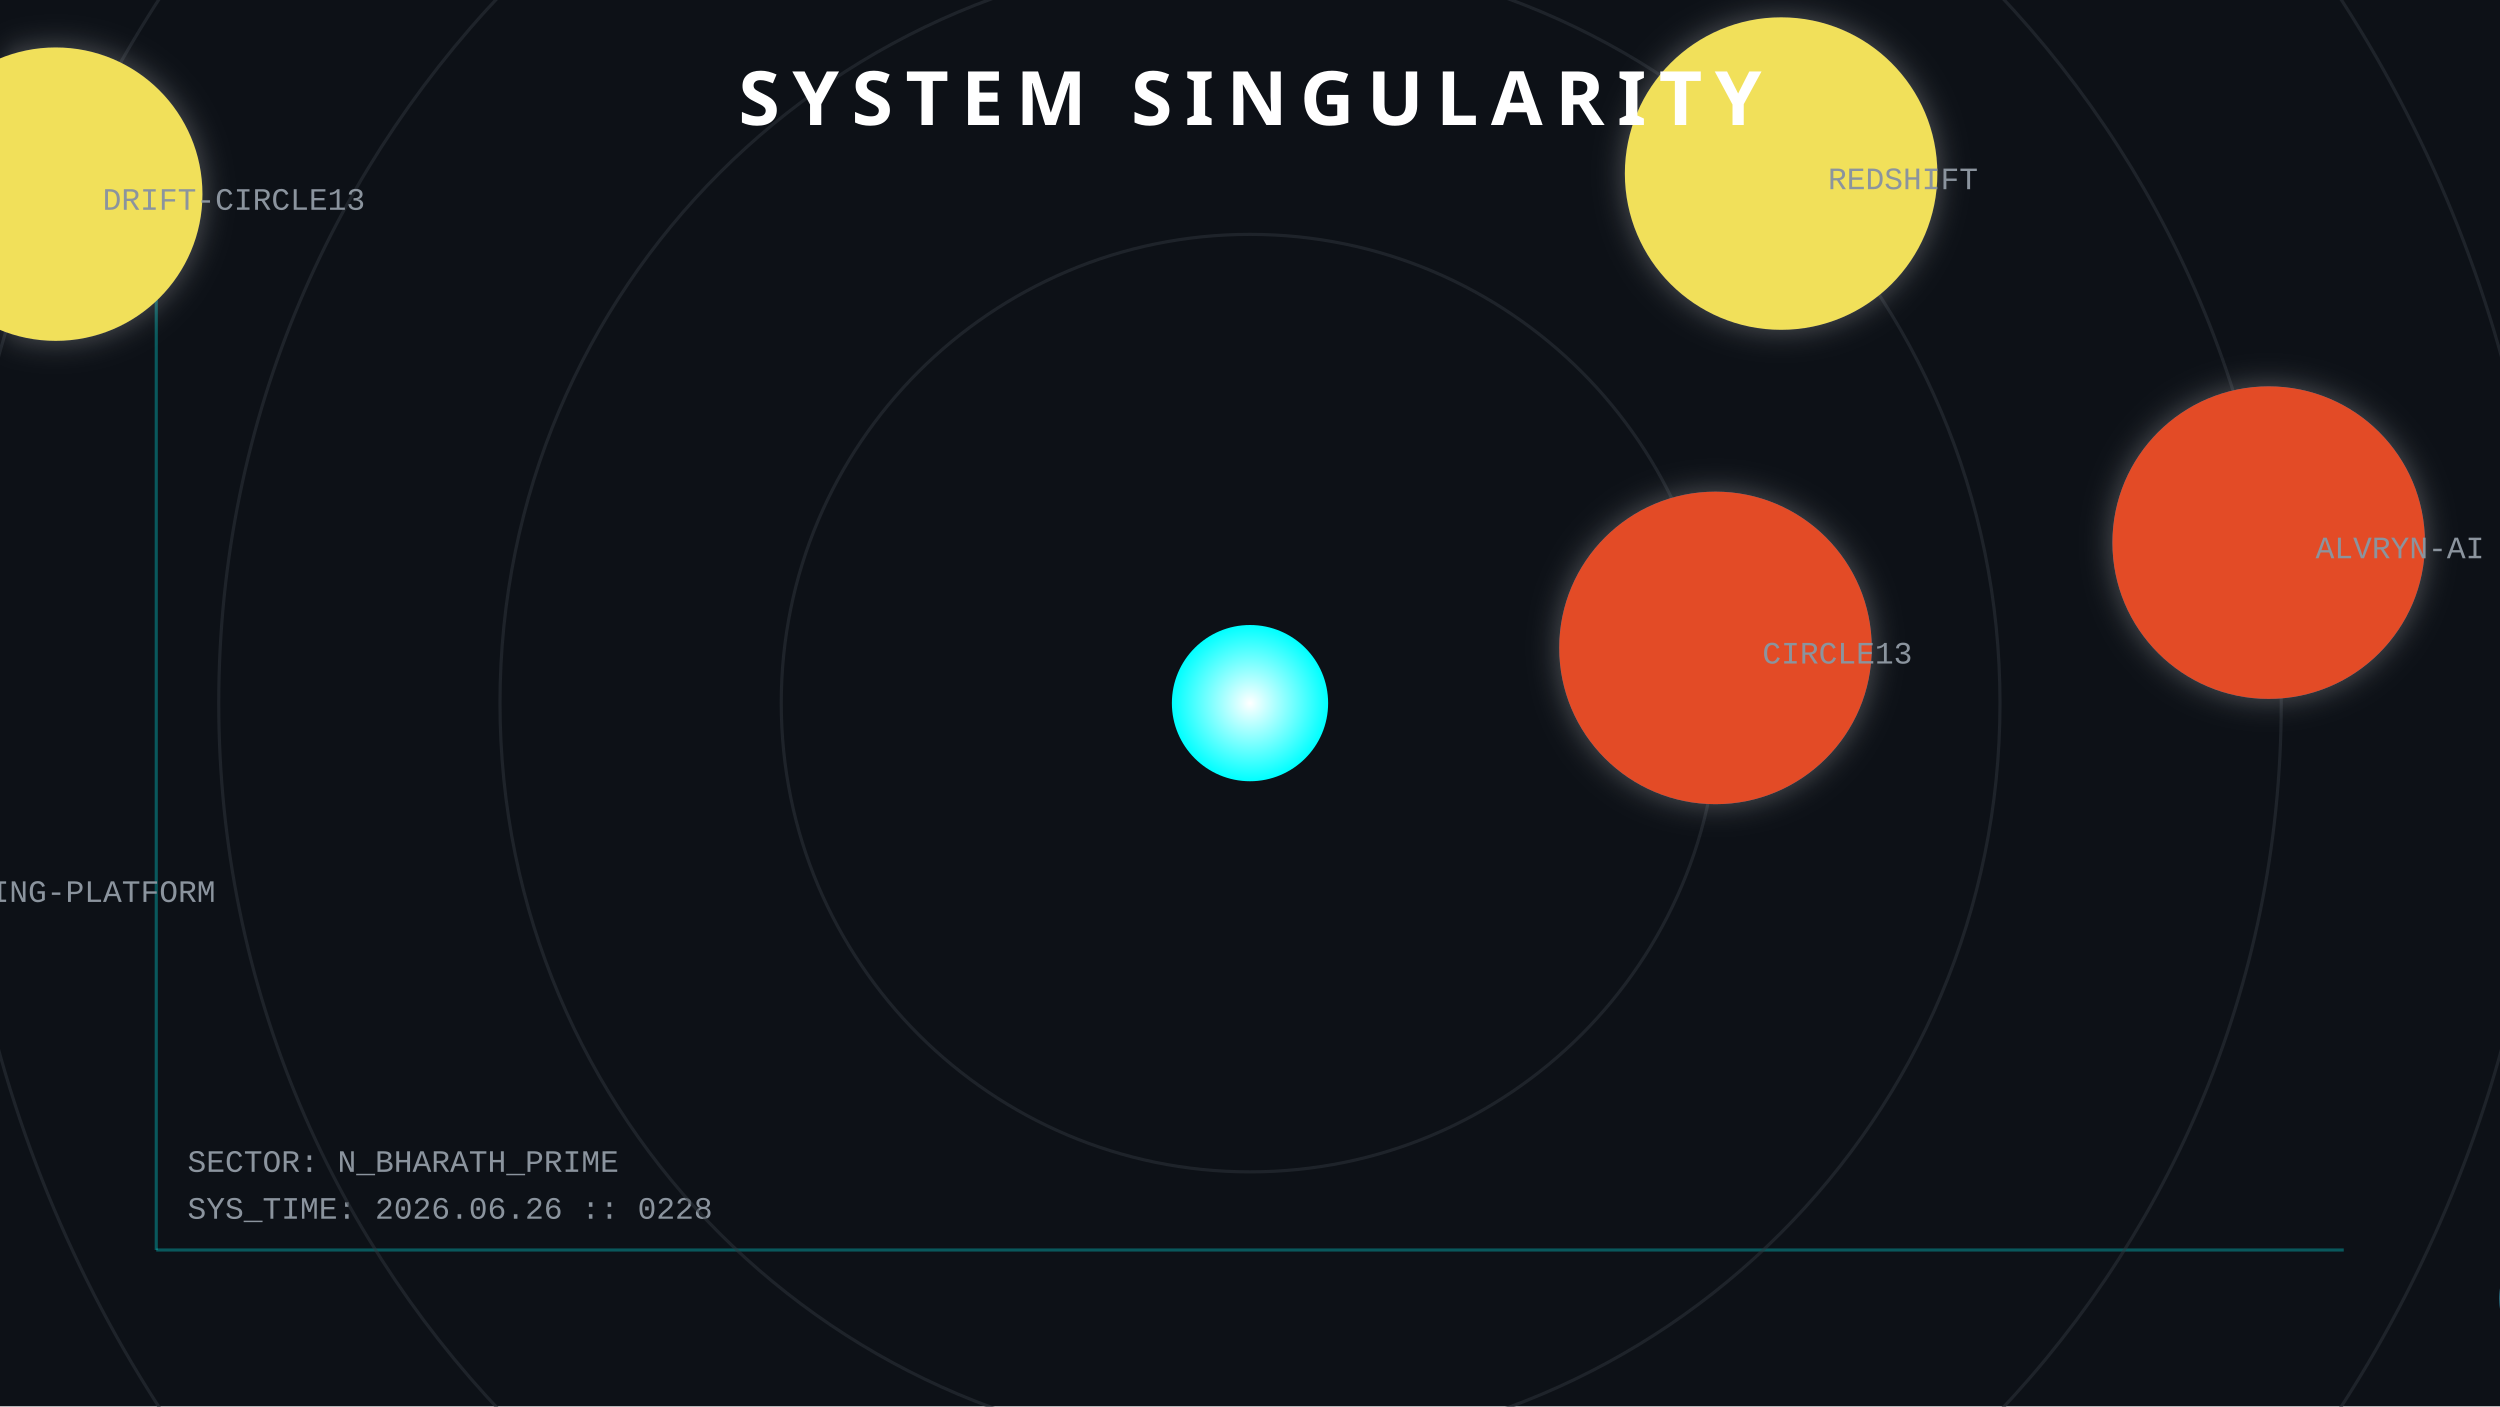
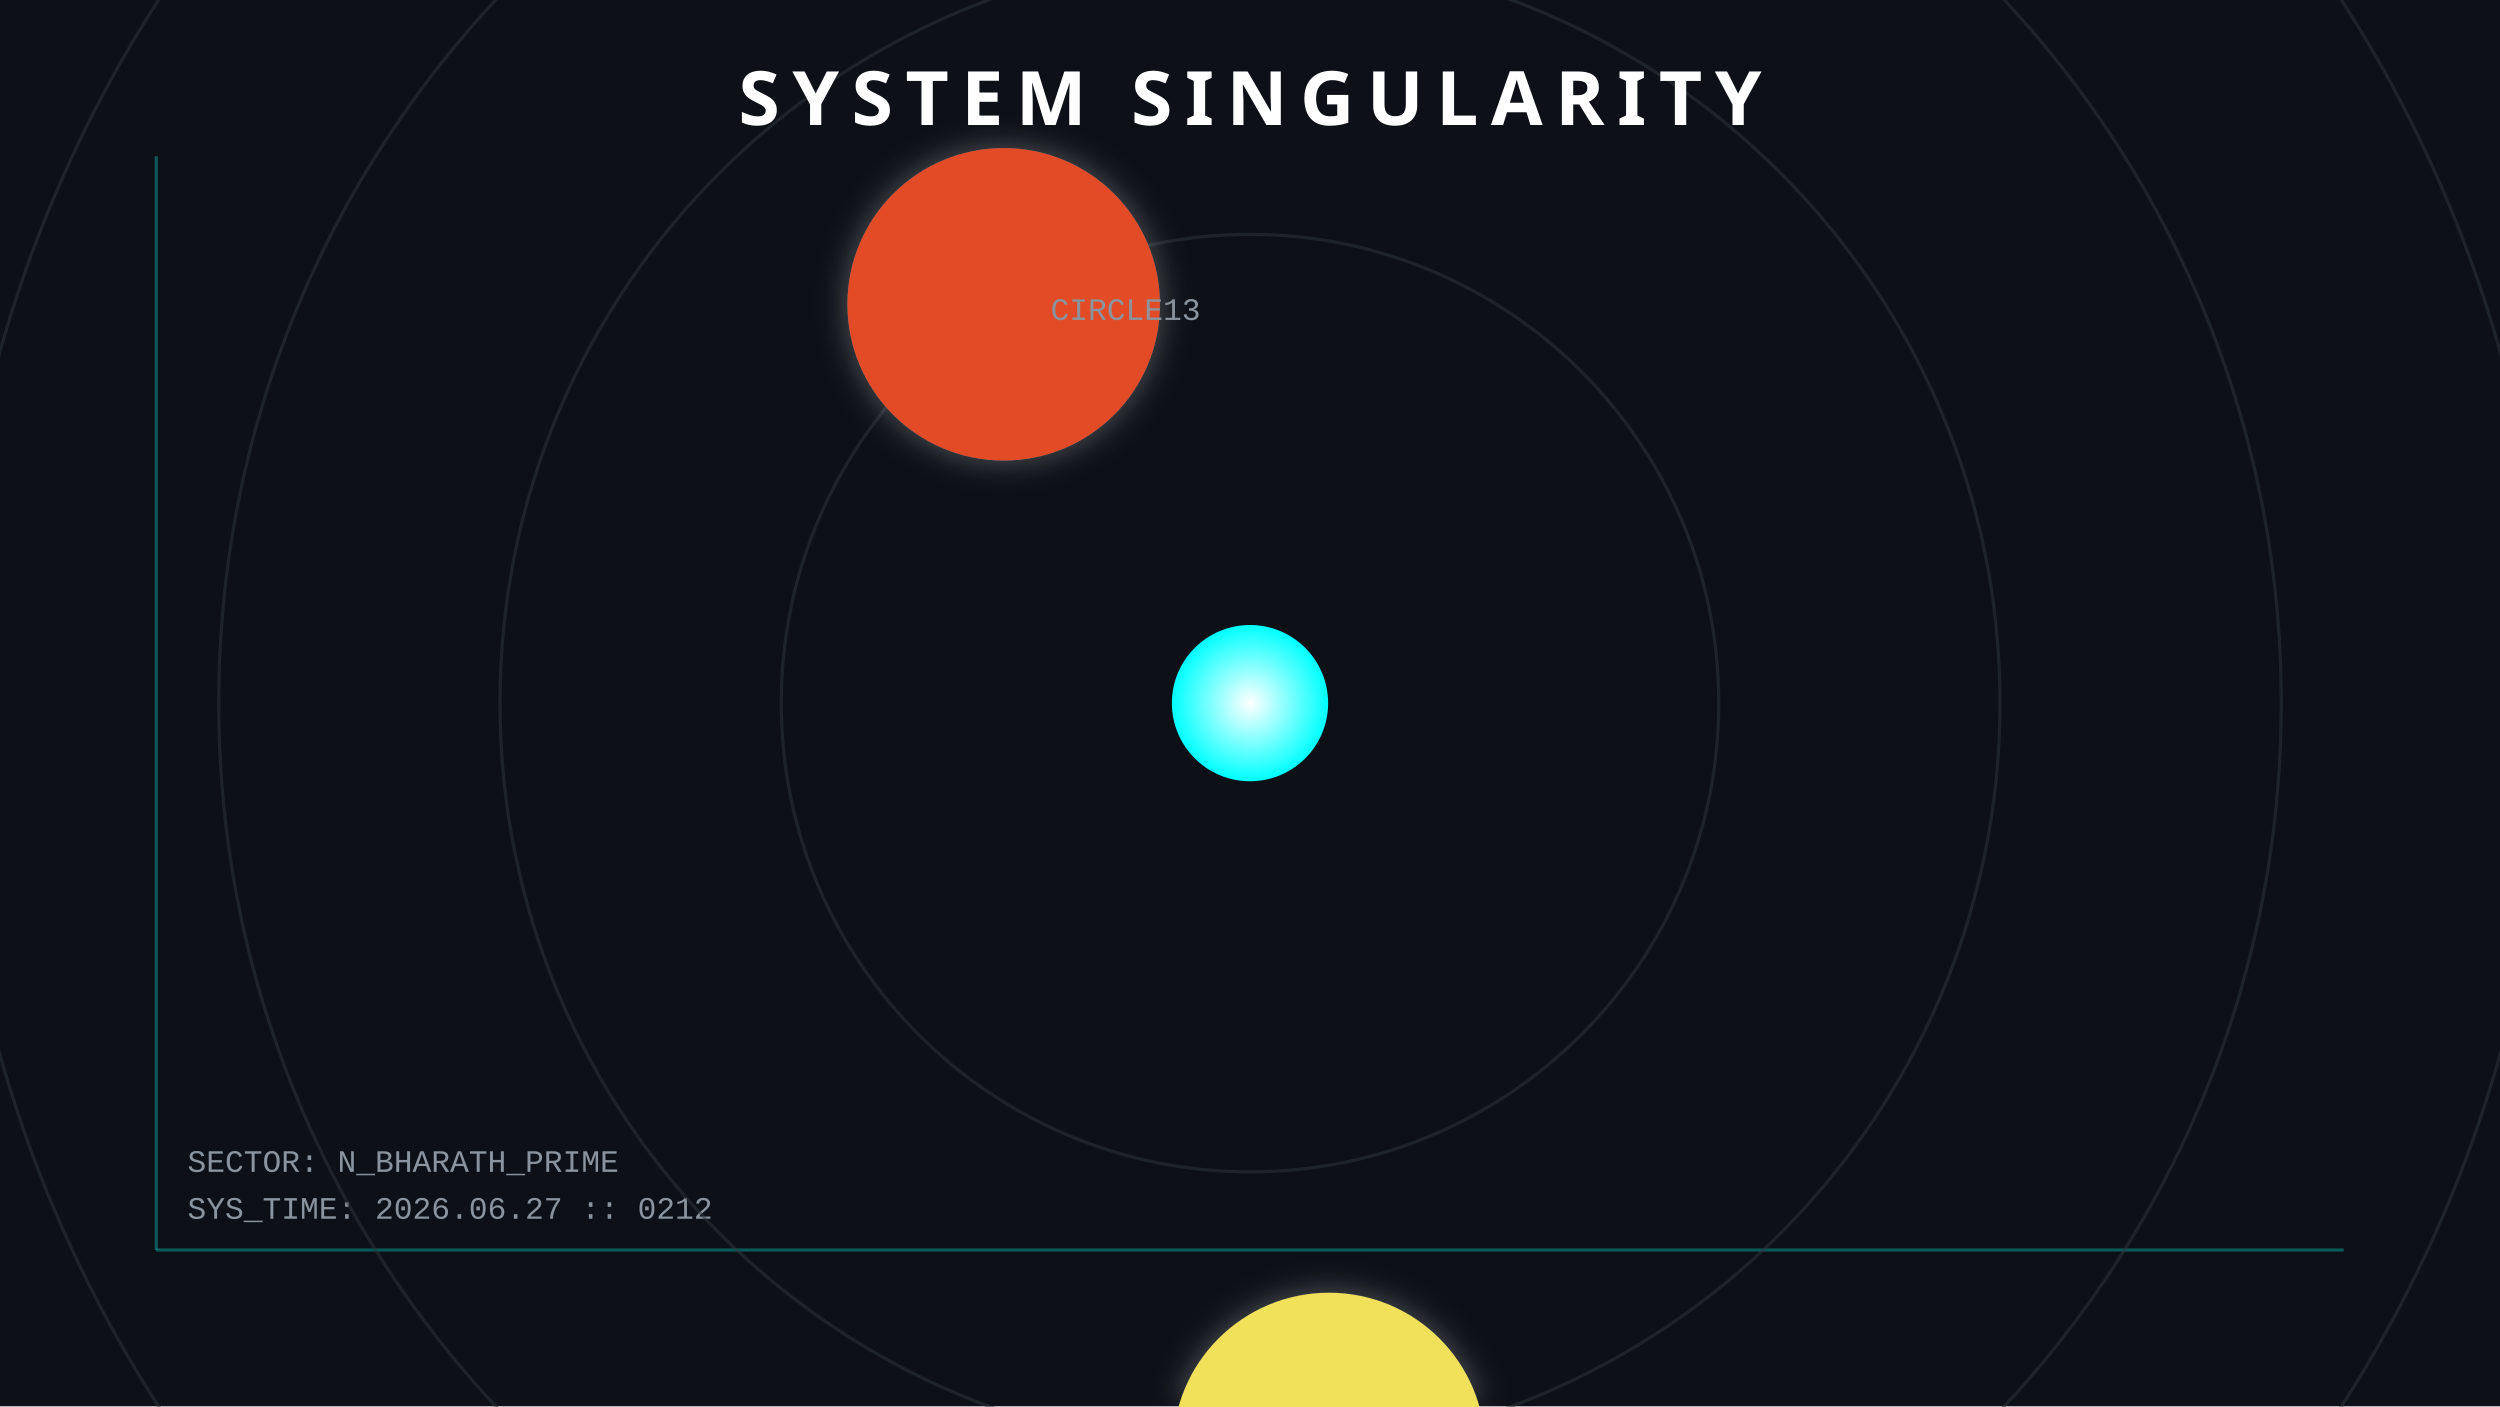
<svg xmlns="http://www.w3.org/2000/svg" width="800" height="450">
  <style>
        .orbit { fill: none; stroke: #30363d; stroke-width: 1; opacity: 0.5; }
        .planet { filter: drop-shadow(0 0 5px rgba(255,255,255,0.3)); }
        .text { font-family: 'Courier New', monospace; fill: #8b949e; font-size: 10px; }
        .title { font-family: sans-serif; fill: white; font-weight: bold; font-size: 24px; letter-spacing: 4px; }
        .hud-line { stroke: #00ffff; stroke-width: 1; opacity: 0.3; }
        
        /* ANIMATIONS */
        @keyframes pulse { 0% { r: 25; opacity: 0.8; } 50% { r: 30; opacity: 0.4; } 100% { r: 25; opacity: 0.8; } }
        .sun { animation: pulse 4s infinite; }
    </style>
  <rect width="100%" height="100%" fill="#0d1117" />
  <line x1="50" y1="50" x2="50" y2="400" class="hud-line" />
  <line x1="50" y1="400" x2="750" y2="400" class="hud-line" />
-   <text x="60" y="390" class="text">SYS_TIME: 2026.06.26 :: 0228</text>
+   <text x="60" y="390" class="text">SYS_TIME: 2026.06.27 :: 0212</text>
  <text x="60" y="375" class="text">SECTOR: N_BHARATH_PRIME</text>
  <circle cx="400" cy="225" r="25" fill="url(#grad1)" class="sun" />
  <defs>
    <radialGradient id="grad1" cx="50%" cy="50%" r="50%" fx="50%" fy="50%">
      <stop offset="0%" style="stop-color:white;stop-opacity:1" />
      <stop offset="100%" style="stop-color:#00ffff;stop-opacity:1" />
    </radialGradient>
  </defs>
  <circle cx="400" cy="225" r="150.0" class="orbit" />
-   <circle cx="548.956" cy="207.332" r="50" fill="#e34c26" class="planet" />
-   <text x="563.956" y="212.332" class="text" fill="white">CIRCLE13</text>
+   <circle cx="321.173" cy="97.382" r="50" fill="#e34c26" class="planet" />
+   <text x="336.173" y="102.382" class="text" fill="white">CIRCLE13</text>
  <circle cx="400" cy="225" r="240.0" class="orbit" />
-   <circle cx="569.955" cy="55.544" r="50" fill="#f1e05a" class="planet" />
-   <text x="584.955" y="60.544" class="text" fill="white">REDSHIFT</text>
+   <circle cx="425.285" cy="463.664" r="50" fill="#f1e05a" class="planet" />
+   <text x="440.285" y="468.664" class="text" fill="white">REDSHIFT</text>
  <circle cx="400" cy="225" r="330.0" class="orbit" />
-   <circle cx="725.979" cy="173.641" r="50" fill="#e34c26" class="planet" />
-   <text x="740.979" y="178.641" class="text" fill="white">ALVRYN-AI</text>
+   <circle cx="414.949" cy="554.661" r="50" fill="#e34c26" class="planet" />
+   <text x="429.949" y="559.661" class="text" fill="white">ALVRYN-AI</text>
  <circle cx="400" cy="225" r="415.422" class="orbit" />
-   <circle cx="17.836" cy="62.131" r="46.948" fill="#f1e05a" class="planet" />
-   <text x="32.836" y="67.131" class="text" fill="white">DRIFT-CIRCLE13</text>
+   <circle cx="407.448" cy="-190.355" r="46.948" fill="#f1e05a" class="planet" />
+   <text x="422.448" y="-185.355" class="text" fill="white">DRIFT-CIRCLE13</text>
  <circle cx="400" cy="225" r="461.81" class="orbit" />
-   <circle cx="820.664" cy="415.552" r="20.925" fill="#2b7489" class="planet" />
-   <text x="835.664" y="420.552" class="text" fill="white">DSATM-EXAM-SYSTEM-</text>
-   <circle cx="400" cy="225" r="504.975" class="orbit" />
-   <circle cx="462.198" cy="-276.13" r="18.777" fill="#8b949e" class="planet" />
-   <text x="477.198" y="-271.13" class="text" fill="white">NBHARATH1306</text>
-   <circle cx="400" cy="225" r="547.207" class="orbit" />
-   <circle cx="-144.058" cy="283.628" r="18.155" fill="#e34c26" class="planet" />
-   <text x="-129.058" y="288.628" class="text" fill="white">WEBSITE-EQUDATOR-TRADING-PLATFORM</text>
-   <circle cx="400" cy="225" r="578.04" class="orbit" />
-   <circle cx="-157.001" cy="379.531" r="10.555" fill="#8b949e" class="planet" />
-   <text x="-142.001" y="384.531" class="text" fill="white">FLASK</text>
-   <circle cx="400" cy="225" r="608.313" class="orbit" />
-   <circle cx="66.596" cy="733.809" r="10.182" fill="#8b949e" class="planet" />
-   <text x="81.596" y="738.809" class="text" fill="white">HCF-INTERNSHIP</text>
-   <circle cx="400" cy="225" r="637.182" class="orbit" />
-   <circle cx="-233.574" cy="292.712" r="9.246" fill="#8b949e" class="planet" />
+   <circle cx="856.129" cy="297.21" r="20.925" fill="#2b7489" class="planet" />
+   <text x="871.129" y="302.21" class="text" fill="white">DSATM-EXAM-SYSTEM-</text>
+   <circle cx="400" cy="225" r="504.978" class="orbit" />
+   <circle cx="326.693" cy="724.629" r="18.779" fill="#8b949e" class="planet" />
+   <text x="341.693" y="729.629" class="text" fill="white">NBHARATH1306</text>
+   <circle cx="400" cy="225" r="547.211" class="orbit" />
+   <circle cx="943.15" cy="158.465" r="18.155" fill="#e34c26" class="planet" />
+   <text x="958.15" y="163.465" class="text" fill="white">WEBSITE-EQUDATOR-TRADING-PLATFORM</text>
+   <circle cx="400" cy="225" r="578.043" class="orbit" />
+   <circle cx="244.684" cy="-331.786" r="10.555" fill="#8b949e" class="planet" />
+   <text x="259.684" y="-326.786" class="text" fill="white">FLASK</text>
+   <circle cx="400" cy="225" r="608.316" class="orbit" />
+   <circle cx="839.727" cy="-195.344" r="10.182" fill="#8b949e" class="planet" />
+   <text x="854.727" y="-190.344" class="text" fill="white">HCF-INTERNSHIP</text>
+   <circle cx="400" cy="225" r="637.185" class="orbit" />
+   <circle cx="505.266" cy="853.43" r="9.246" fill="#8b949e" class="planet" />
  <text x="400" y="40" text-anchor="middle" class="title">SYSTEM SINGULARITY</text>
</svg>
